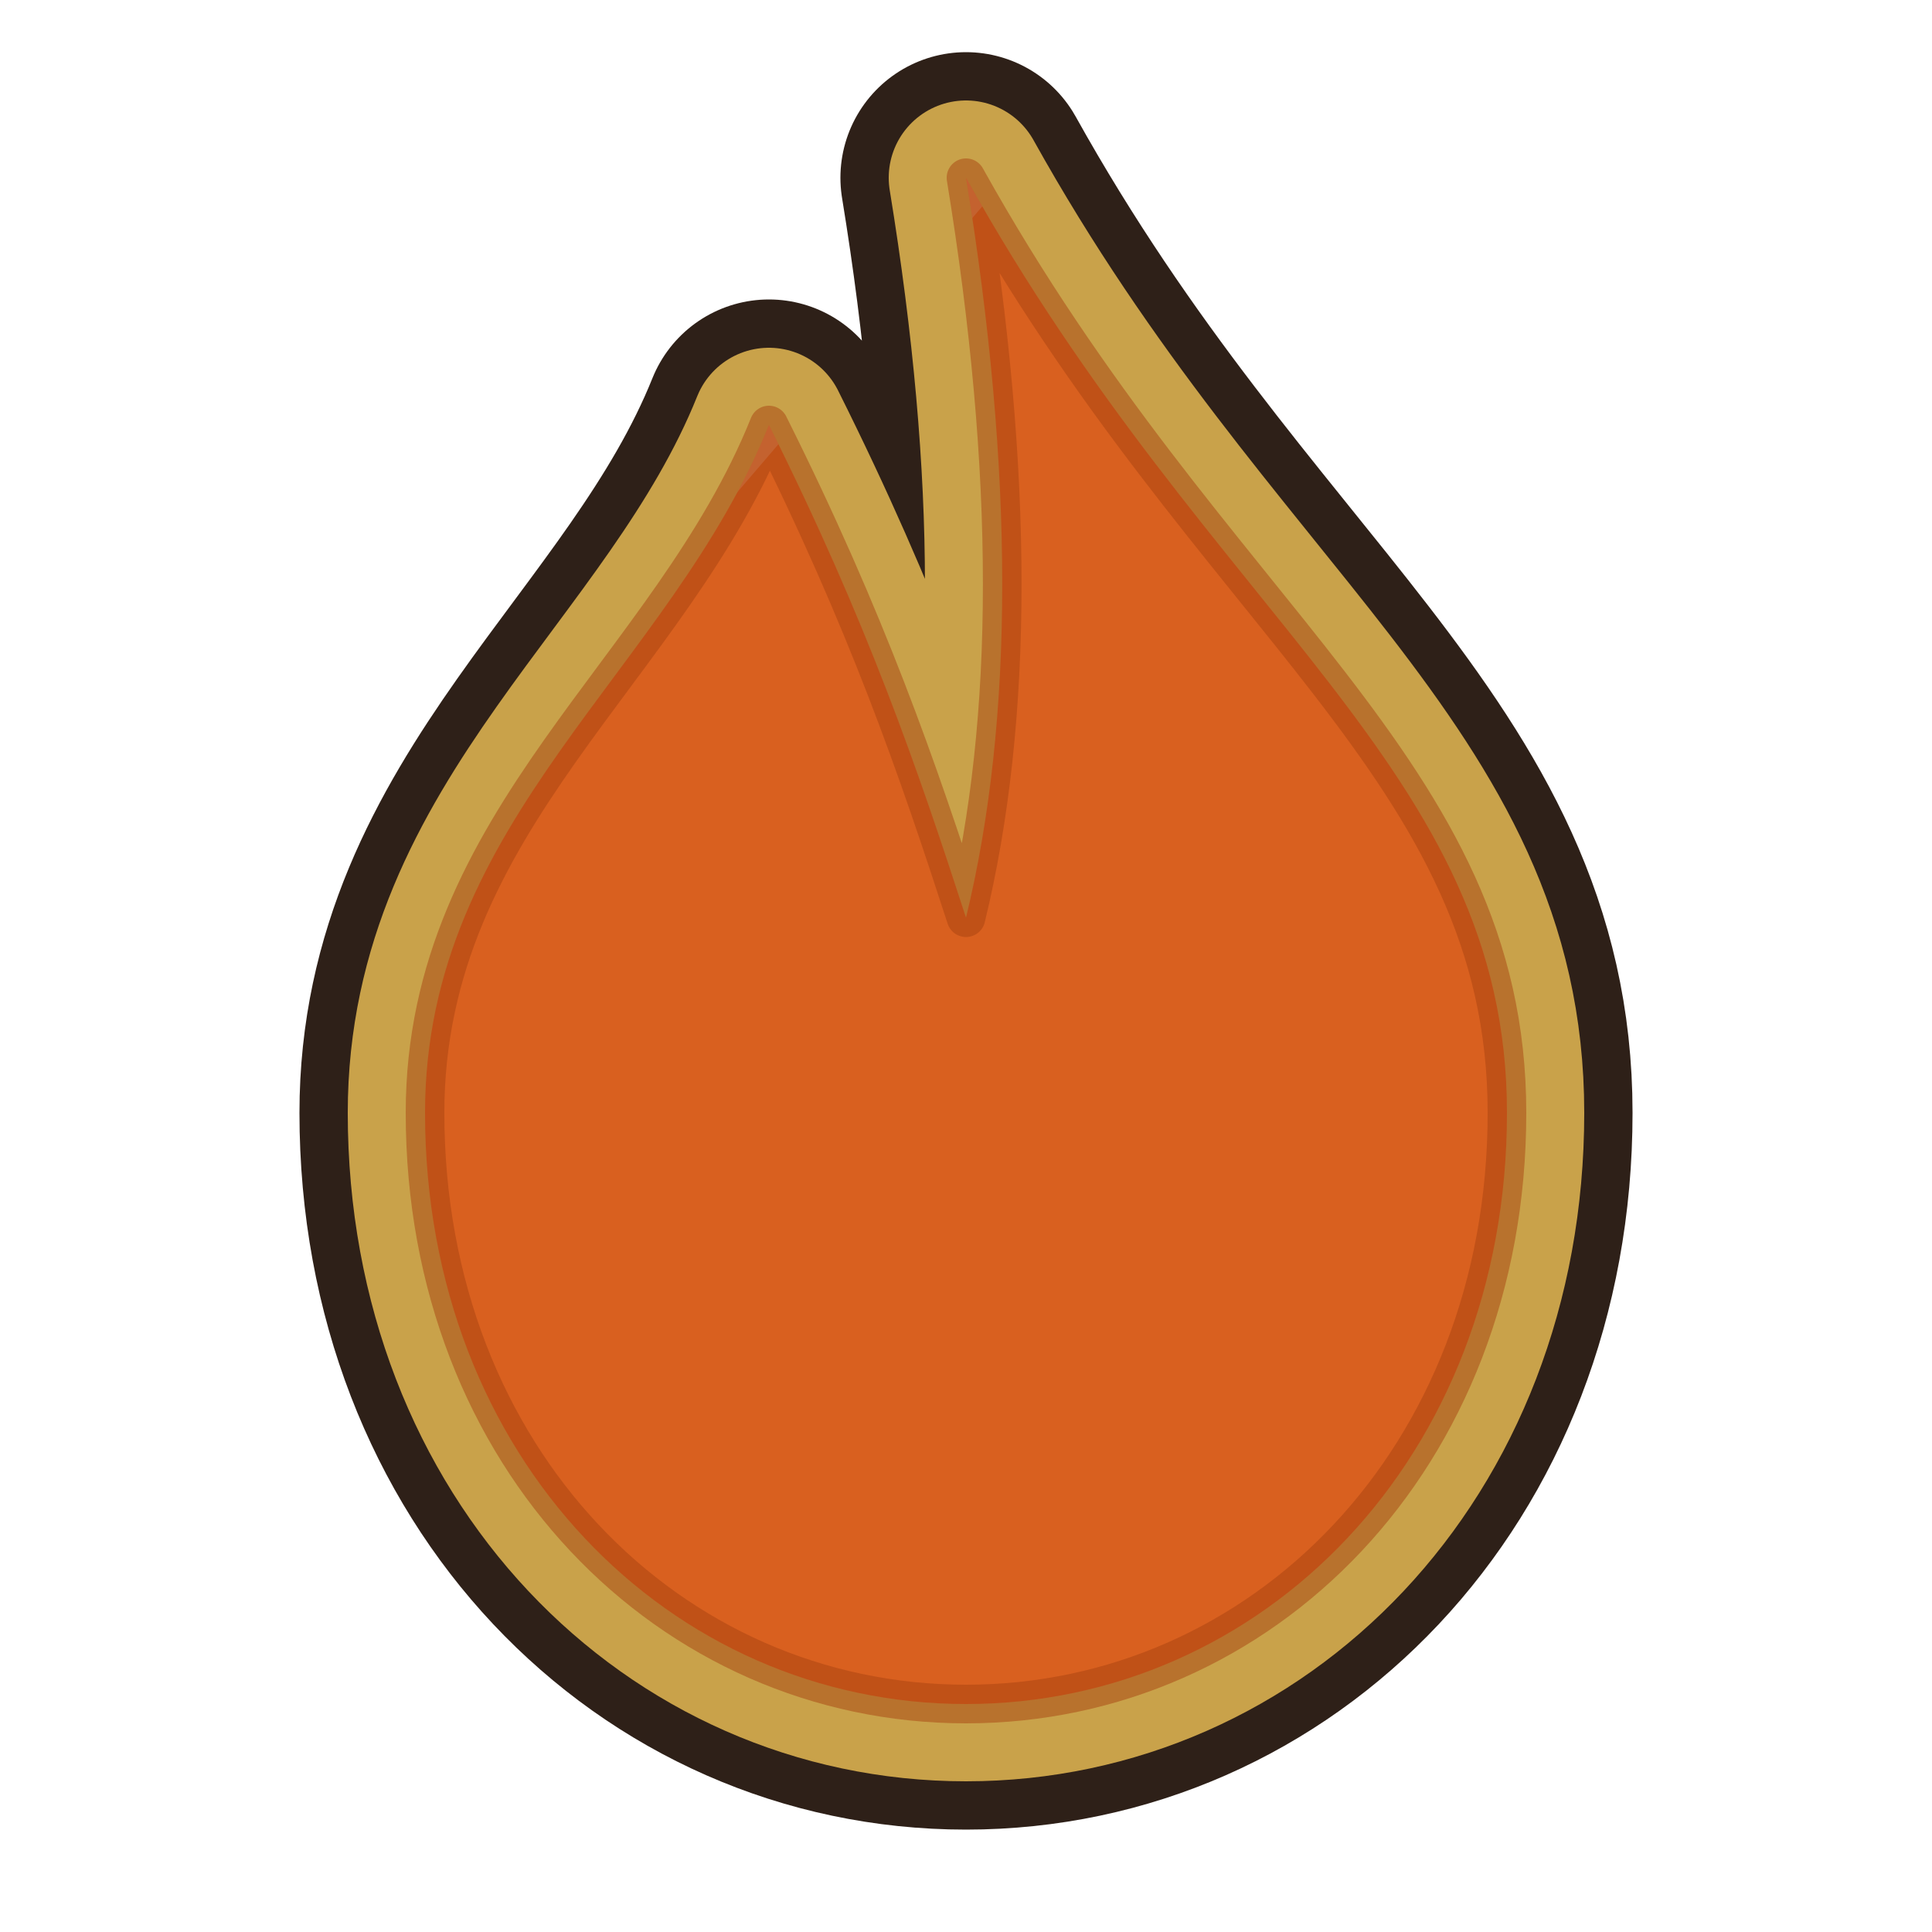
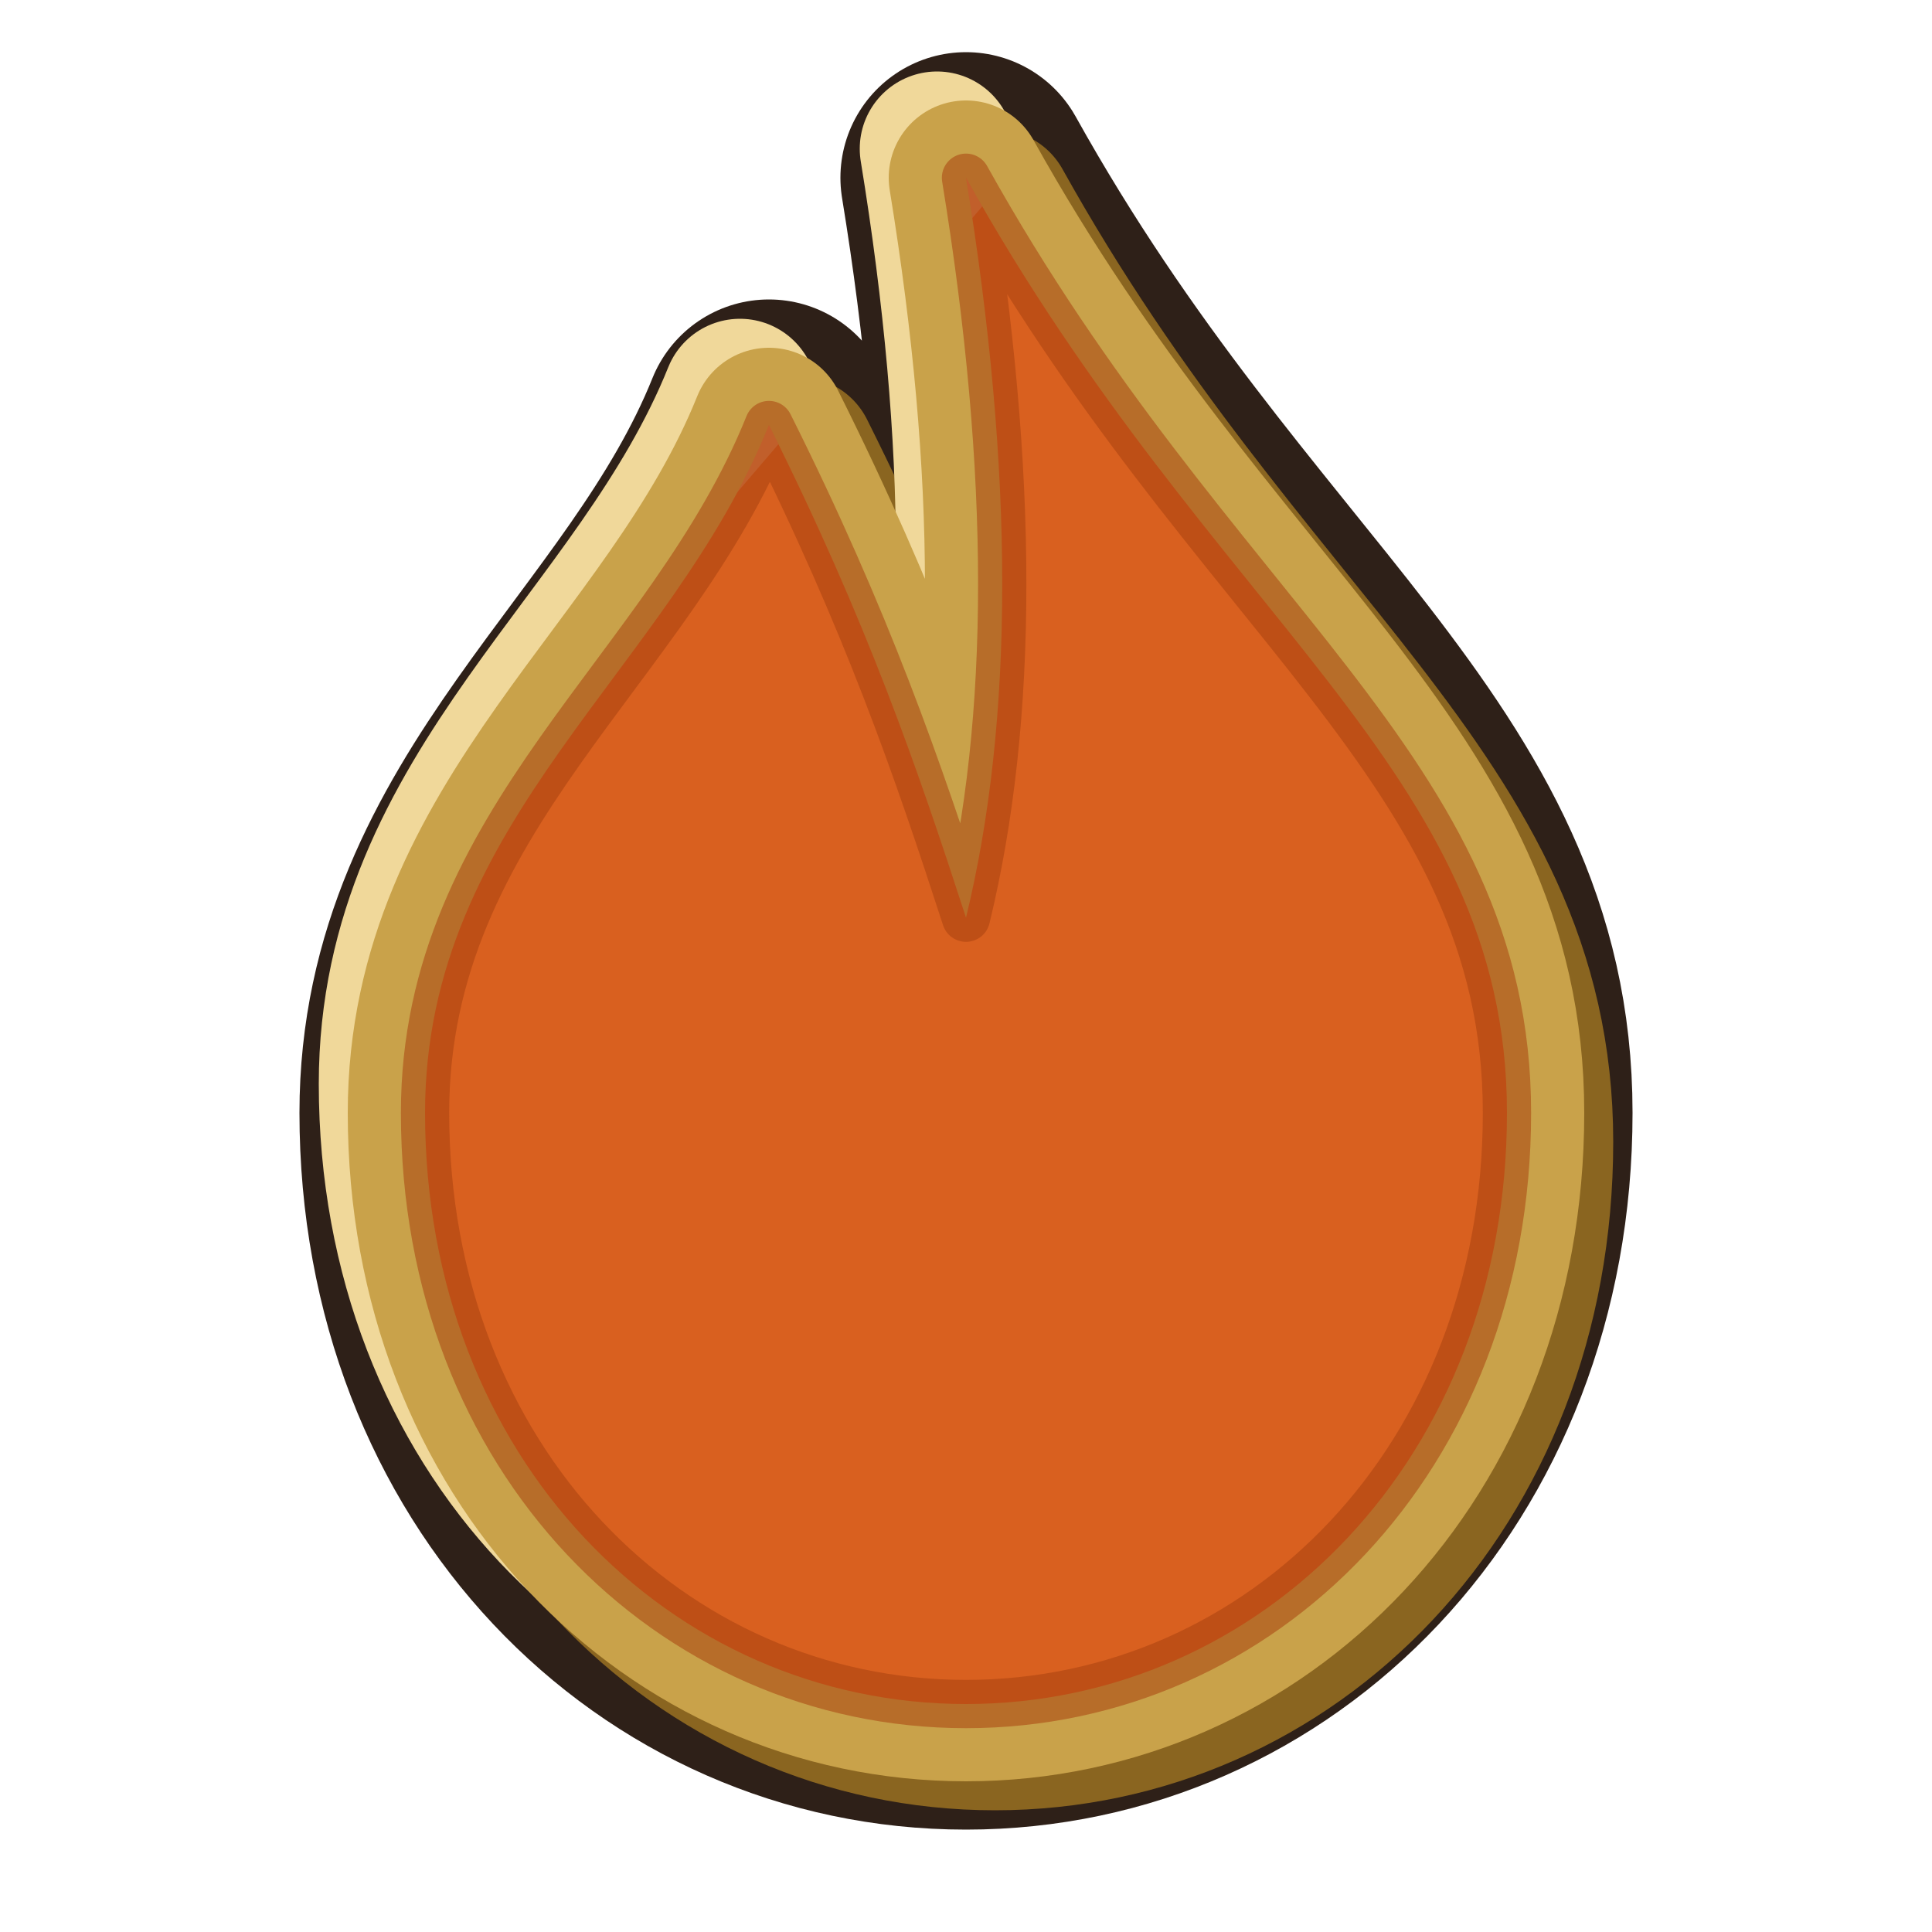
<svg xmlns="http://www.w3.org/2000/svg" viewBox="-50 -50 100 100" width="96" height="96" role="img" aria-label="Champion de la Station Service">
  <path d="M0.0-40.8C12.8-17.8 28.0-10.2 28.0 7.6 28.0 25.5 15.3 38.2 0.0 38.2-15.3 38.2-28.0 25.5-28.0 7.6-28.0-7.6-15.3-15.3-10.2-28.0-5.1-17.8-2.5-10.2 0.0-2.5 2.5-12.8 2.5-25.5 0.0-40.8Z" fill="none" stroke="#2e2018" stroke-width="13" stroke-linejoin="round" />
-   <path d="M0.0-40.8C12.8-17.8 28.0-10.2 28.0 7.6 28.0 25.5 15.3 38.2 0.0 38.2-15.3 38.2-28.0 25.5-28.0 7.6-28.0-7.6-15.3-15.3-10.2-28.0-5.1-17.8-2.5-10.2 0.0-2.5 2.5-12.8 2.5-25.5 0.0-40.8Z" fill="none" stroke="#c9a24a" stroke-width="8" stroke-linejoin="round" />
+   <g stroke-width="8" stroke-linejoin="round" fill="none">
+     <path d="M0.0-40.8C12.8-17.8 28.0-10.2 28.0 7.6 28.0 25.5 15.3 38.2 0.0 38.2-15.3 38.2-28.0 25.5-28.0 7.6-28.0-7.6-15.3-15.3-10.2-28.0-5.1-17.8-2.5-10.2 0.0-2.5 2.5-12.8 2.5-25.5 0.0-40.8Z" stroke="#8a6520" transform="translate(1.5 1.5)" />
+     <path d="M0.0-40.8C12.8-17.8 28.0-10.2 28.0 7.6 28.0 25.5 15.3 38.2 0.0 38.2-15.3 38.2-28.0 25.5-28.0 7.6-28.0-7.6-15.3-15.3-10.2-28.0-5.1-17.8-2.5-10.2 0.0-2.5 2.5-12.8 2.5-25.5 0.0-40.8Z" stroke="#f0d89a" transform="translate(-1.5 -1.5)" />
+     <path d="M0.0-40.8C12.8-17.8 28.0-10.2 28.0 7.6 28.0 25.5 15.3 38.2 0.0 38.2-15.3 38.2-28.0 25.5-28.0 7.6-28.0-7.6-15.3-15.3-10.2-28.0-5.1-17.8-2.5-10.2 0.0-2.5 2.5-12.8 2.5-25.5 0.0-40.8Z" stroke="#c9a24a" />
+   </g>
  <path d="M0.0-40.8C12.8-17.8 28.0-10.2 28.0 7.6 28.0 25.5 15.3 38.2 0.0 38.2-15.3 38.2-28.0 25.5-28.0 7.6-28.0-7.6-15.3-15.3-10.2-28.0-5.1-17.8-2.5-10.2 0.0-2.5 2.5-12.8 2.5-25.5 0.0-40.8Z" fill="#d9601f" fill-rule="evenodd" />
  <clipPath id="r-arene-station-service">
    <path d="M0.0-40.8C12.8-17.8 28.0-10.2 28.0 7.6 28.0 25.5 15.3 38.2 0.0 38.2-15.3 38.2-28.0 25.5-28.0 7.6-28.0-7.6-15.3-15.3-10.2-28.0-5.1-17.8-2.5-10.2 0.0-2.5 2.5-12.8 2.5-25.5 0.0-40.8Z" />
  </clipPath>
  <path d="M-50-50H10L-50 20Z" fill="#fffbf7" opacity=".22" clip-path="url(#r-arene-station-service)" />
-   <path d="M0.0-40.8C12.8-17.8 28.0-10.2 28.0 7.6 28.0 25.5 15.3 38.2 0.0 38.2-15.3 38.2-28.0 25.5-28.0 7.6-28.0-7.6-15.3-15.3-10.2-28.0-5.1-17.8-2.5-10.2 0.0-2.5 2.5-12.8 2.5-25.5 0.0-40.8Z" fill="none" stroke="#a8410f" stroke-width="2" stroke-linejoin="round" fill-rule="evenodd" opacity=".5" />
+   <path d="M0.0-40.8C12.8-17.8 28.0-10.2 28.0 7.6 28.0 25.5 15.3 38.2 0.0 38.2-15.3 38.2-28.0 25.5-28.0 7.6-28.0-7.6-15.3-15.3-10.2-28.0-5.1-17.8-2.5-10.2 0.0-2.5 2.5-12.8 2.5-25.5 0.0-40.8Z" fill="none" stroke="#a8410f" stroke-width="2.5" stroke-linejoin="round" fill-rule="evenodd" opacity=".55" />
</svg>
